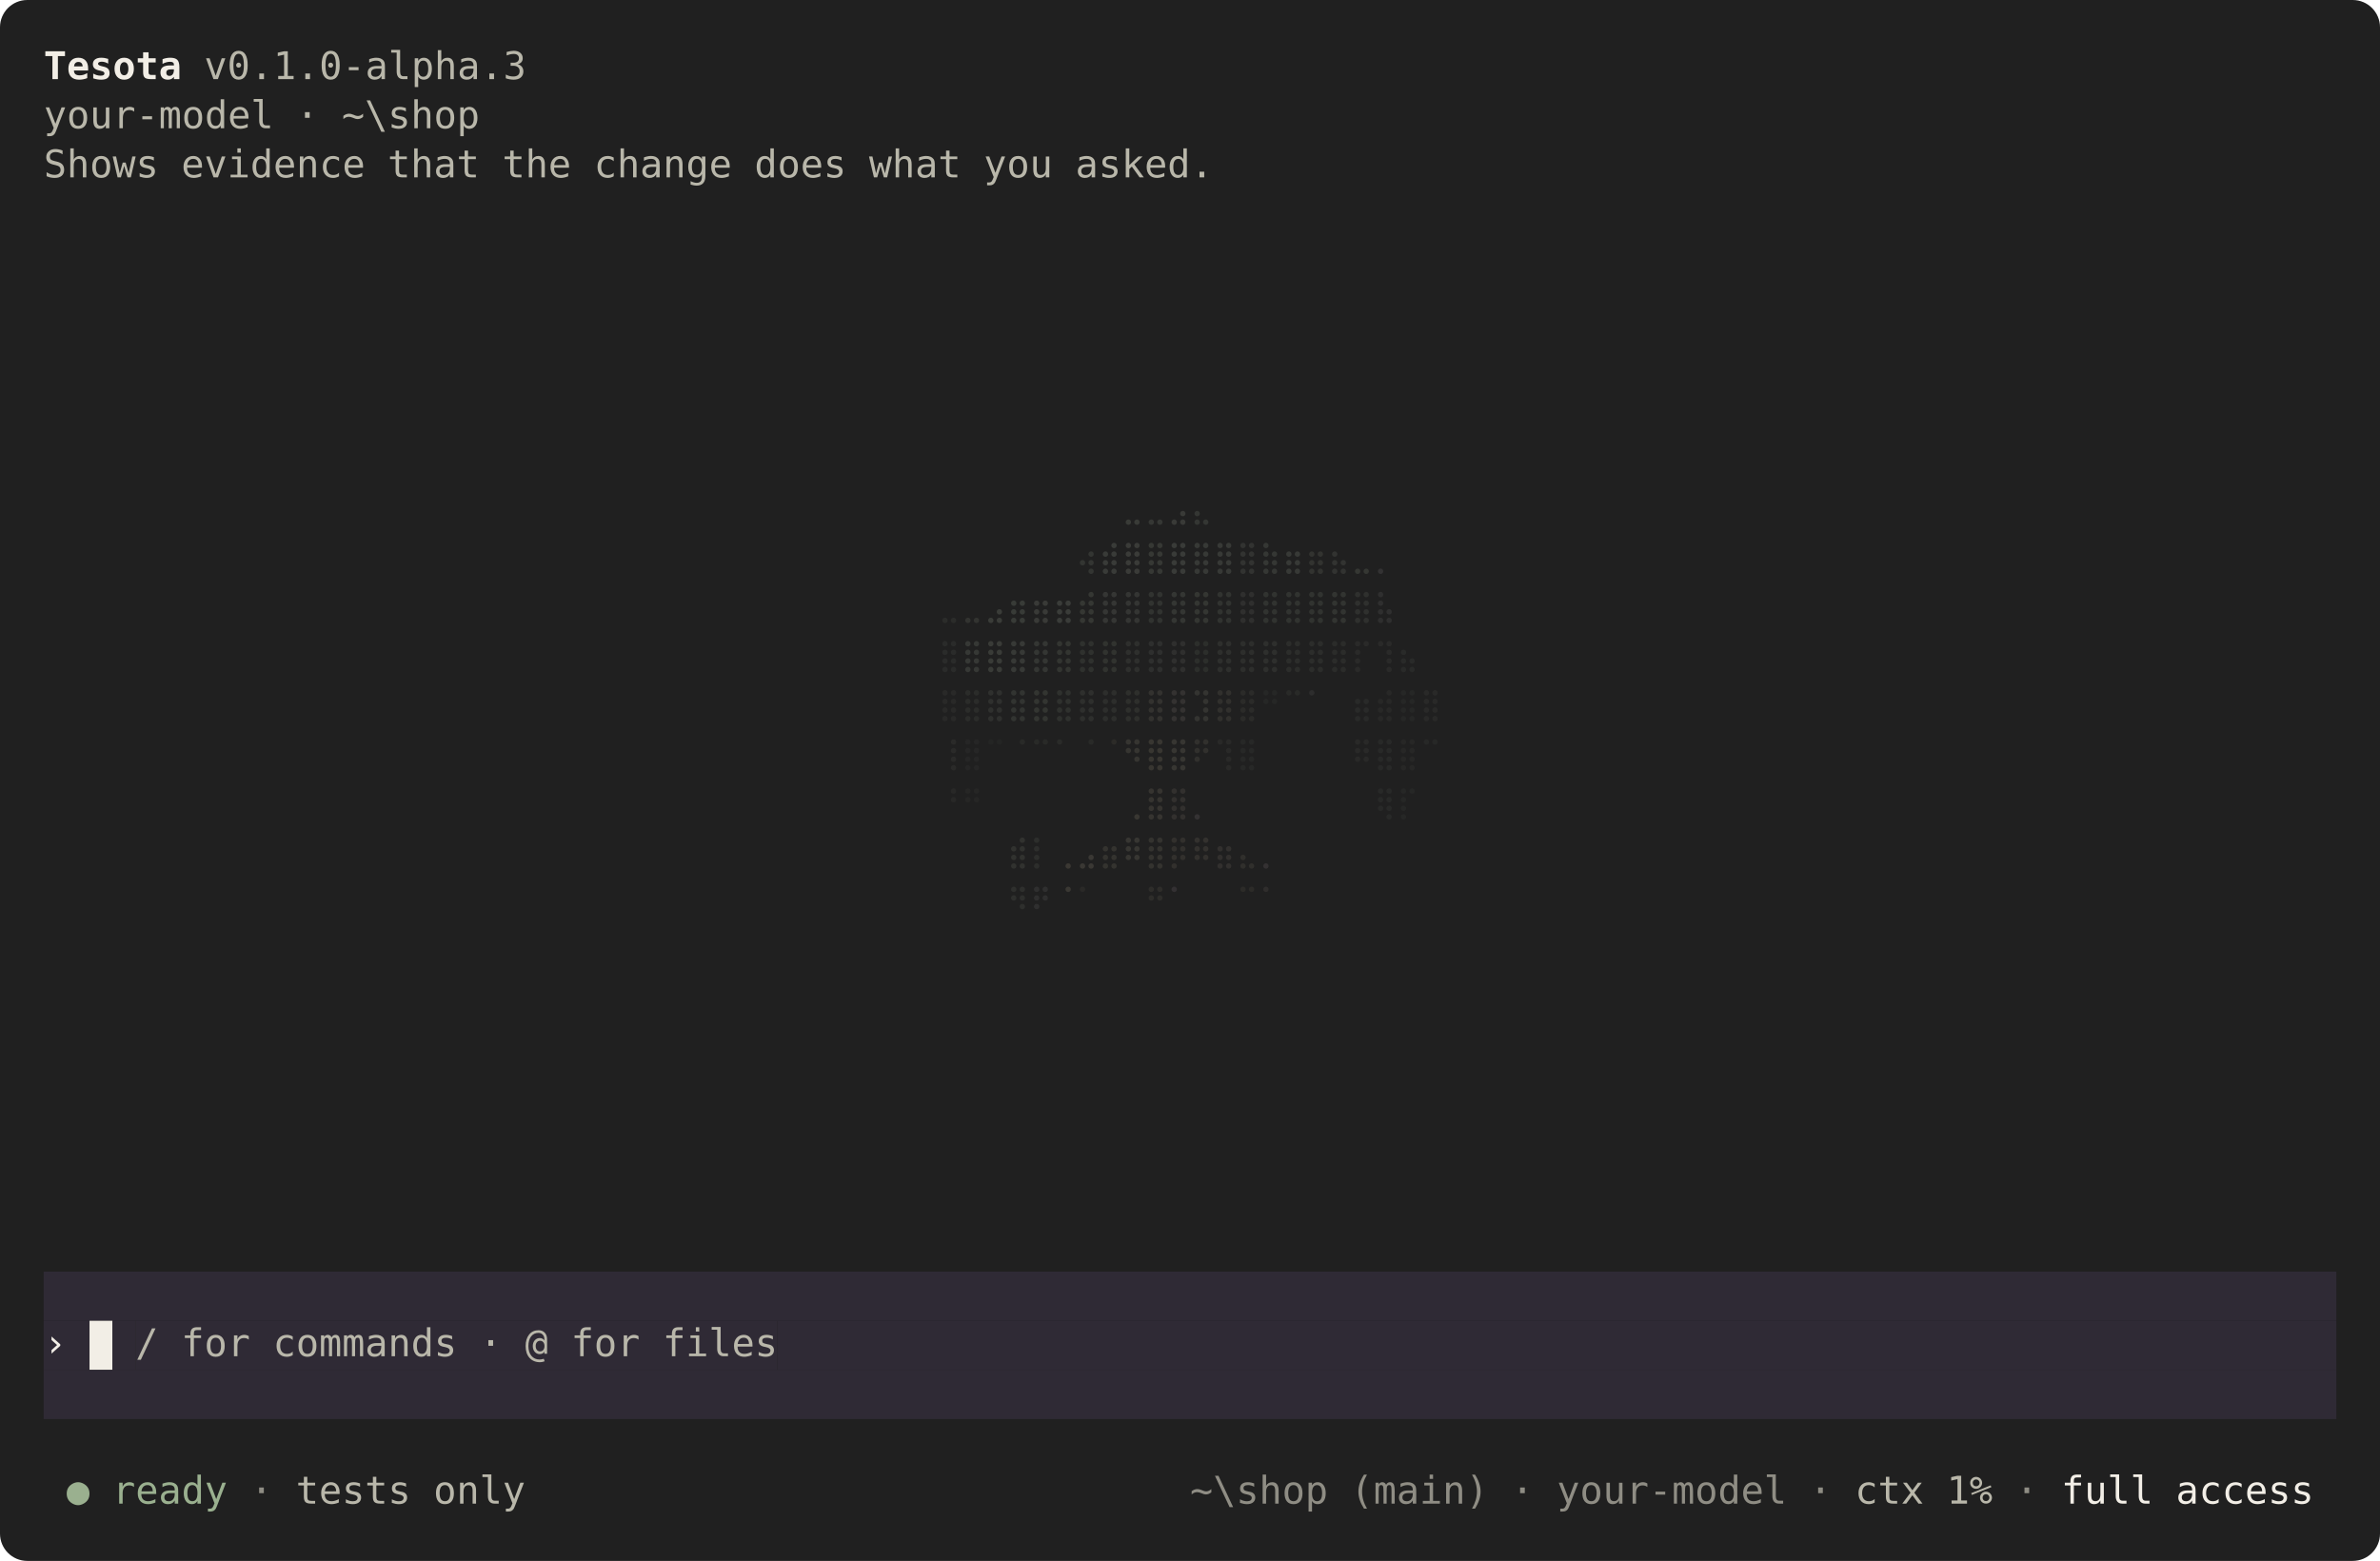
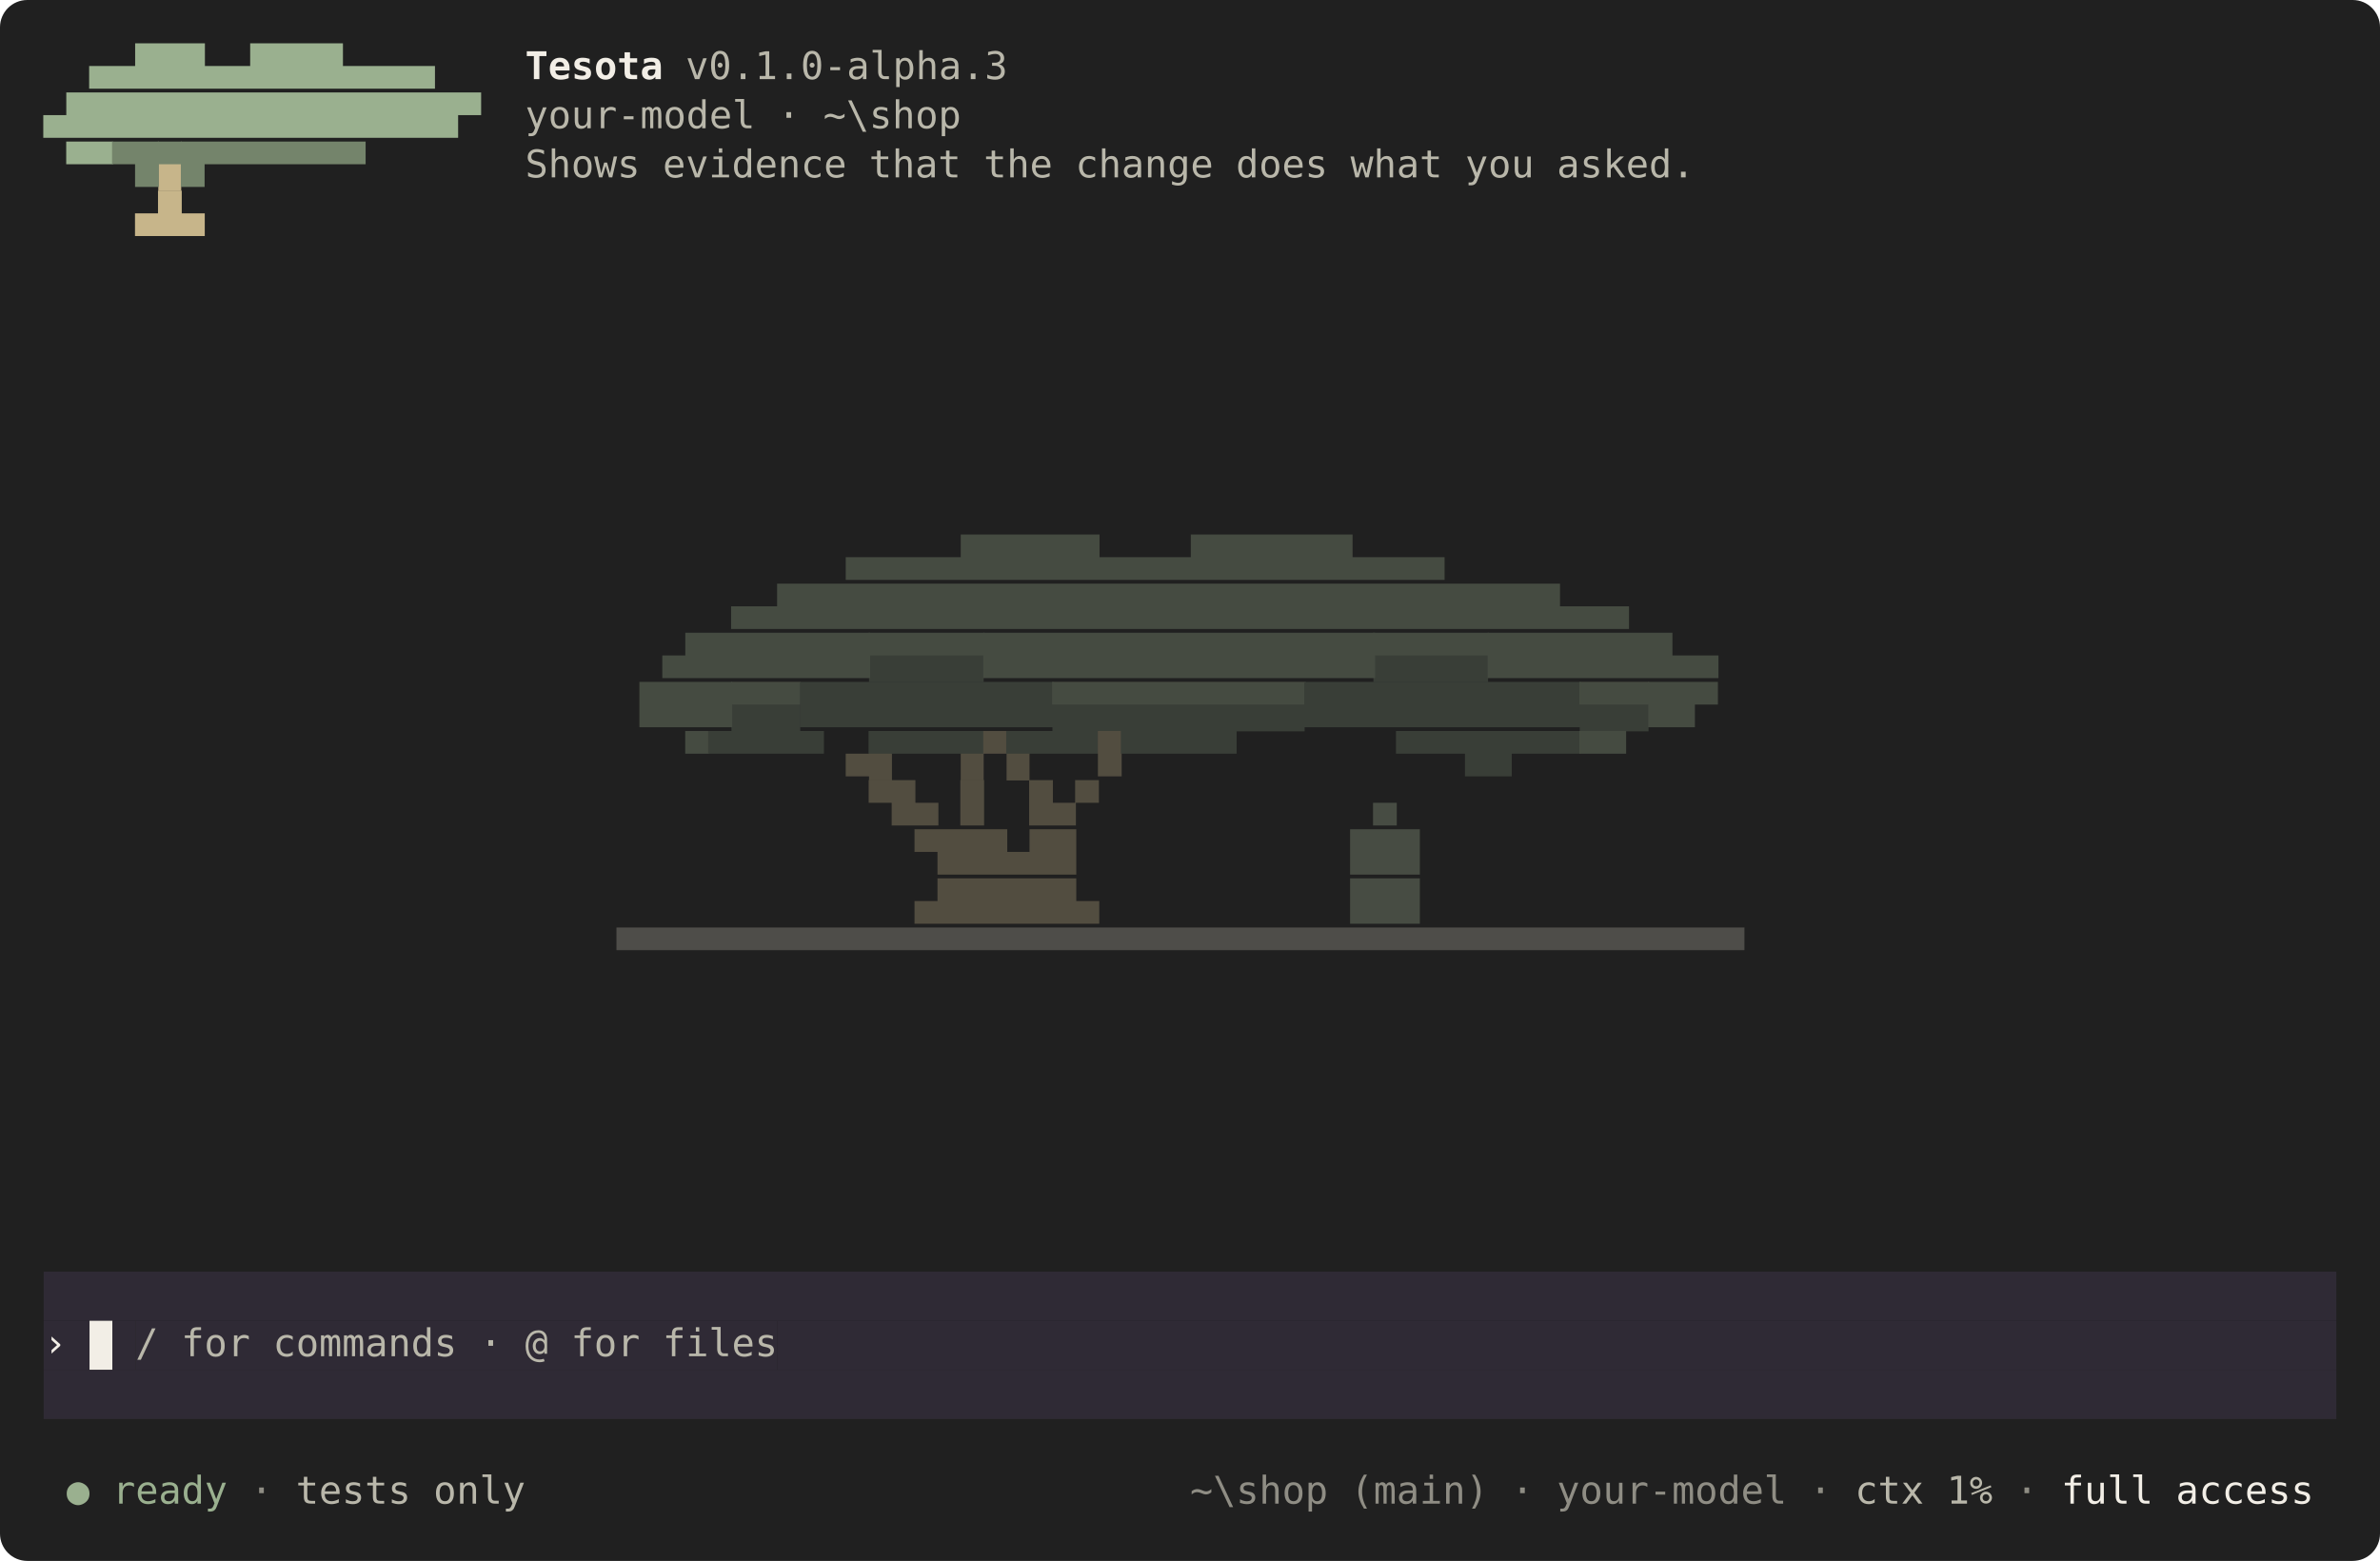
- <svg xmlns="http://www.w3.org/2000/svg" width="872" height="572" viewBox="0 0 872 572" role="img" aria-label="Tesota's shell as it opens: name, model, folder and purpose at the top left, a faint palo fierro in the empty space, then the input band and footer.">
+ <svg xmlns="http://www.w3.org/2000/svg" width="872" height="572" viewBox="0 0 872 572" role="img" aria-label="Tesota's shell as it opens: a pixel ironwood beside the name, model, folder and purpose, a 30%-opacity ironwood and armless seedling in the empty space, then the input band and footer.">
  <rect width="872" height="572" rx="10" fill="#202020" />
+   <rect x="58.0" y="52" width="8.4" height="18" fill="#c7b58a" />
+   <rect x="318.4" y="232" width="42.0" height="18" fill="#393e37" />
+   <rect x="503.2" y="232" width="42.0" height="18" fill="#393e37" />
+   <rect x="268.0" y="250" width="25.2" height="18" fill="#393e37" />
+   <rect x="385.6" y="250" width="92.4" height="18" fill="#393e37" />
+   <rect x="578.8" y="250" width="25.2" height="18" fill="#393e37" />
+   <rect x="318.4" y="268" width="8.4" height="18" fill="#524d40" />
+   <rect x="352.0" y="268" width="8.4" height="18" fill="#524d40" />
+   <rect x="368.8" y="268" width="8.4" height="18" fill="#524d40" />
  <rect x="16.0" y="466" width="840.0" height="18" fill="#2f2a35" />
  <rect x="16.0" y="484" width="16.8" height="18" fill="#2f2a35" />
  <rect x="32.8" y="484" width="8.4" height="18" fill="#f2eee6" />
  <rect x="41.2" y="484" width="8.4" height="18" fill="#2f2a35" />
  <rect x="49.6" y="484" width="235.2" height="18" fill="#2f2a35" />
  <rect x="284.8" y="484" width="571.2" height="18" fill="#2f2a35" />
  <rect x="16.0" y="502" width="840.0" height="18" fill="#2f2a35" />
  <g font-family="'Cascadia Mono', 'JetBrains Mono', Menlo, Consolas, 'DejaVu Sans Mono', monospace" font-size="14" xml:space="preserve">
-     <text x="16.0" y="29" fill="#f2eee6" font-weight="bold" textLength="50.4" lengthAdjust="spacingAndGlyphs">Tesota</text>
-     <text x="74.8" y="29" fill="#b9b7aa" textLength="117.6" lengthAdjust="spacingAndGlyphs">v0.1.0-alpha.3</text>
-     <text x="16.0" y="47" fill="#b9b7aa" textLength="84.0" lengthAdjust="spacingAndGlyphs">your-model</text>
-     <text x="108.4" y="47" fill="#b9b7aa" textLength="8.4" lengthAdjust="spacingAndGlyphs">·</text>
-     <text x="125.2" y="47" fill="#b9b7aa" textLength="50.4" lengthAdjust="spacingAndGlyphs">~\shop</text>
-     <text x="16.0" y="65" fill="#b9b7aa" textLength="42.0" lengthAdjust="spacingAndGlyphs">Shows</text>
-     <text x="66.4" y="65" fill="#b9b7aa" textLength="67.2" lengthAdjust="spacingAndGlyphs">evidence</text>
-     <text x="142.0" y="65" fill="#b9b7aa" textLength="33.6" lengthAdjust="spacingAndGlyphs">that</text>
-     <text x="184.0" y="65" fill="#b9b7aa" textLength="25.2" lengthAdjust="spacingAndGlyphs">the</text>
-     <text x="217.6" y="65" fill="#b9b7aa" textLength="50.4" lengthAdjust="spacingAndGlyphs">change</text>
-     <text x="276.4" y="65" fill="#b9b7aa" textLength="33.6" lengthAdjust="spacingAndGlyphs">does</text>
-     <text x="318.4" y="65" fill="#b9b7aa" textLength="33.6" lengthAdjust="spacingAndGlyphs">what</text>
-     <text x="360.4" y="65" fill="#b9b7aa" textLength="25.2" lengthAdjust="spacingAndGlyphs">you</text>
-     <text x="394.0" y="65" fill="#b9b7aa" textLength="50.4" lengthAdjust="spacingAndGlyphs">asked.</text>
-     <text x="410.8" y="191" fill="#393b37" textLength="8.4" lengthAdjust="spacingAndGlyphs">⣀</text>
-     <text x="419.2" y="191" fill="#353734" textLength="8.4" lengthAdjust="spacingAndGlyphs">⣀</text>
-     <text x="427.6" y="191" fill="#393a37" textLength="8.4" lengthAdjust="spacingAndGlyphs">⣠</text>
-     <text x="436.0" y="191" fill="#343633" textLength="8.4" lengthAdjust="spacingAndGlyphs">⣄</text>
-     <text x="394.0" y="209" fill="#333532" textLength="8.4" lengthAdjust="spacingAndGlyphs">⢴</text>
-     <text x="402.4" y="209" fill="#393b38" textLength="8.4" lengthAdjust="spacingAndGlyphs">⣾</text>
-     <text x="410.8" y="209" fill="#3a3b38" textLength="8.4" lengthAdjust="spacingAndGlyphs">⣿</text>
-     <text x="419.2" y="209" fill="#363834" textLength="8.4" lengthAdjust="spacingAndGlyphs">⣿</text>
-     <text x="427.6" y="209" fill="#393b38" textLength="8.4" lengthAdjust="spacingAndGlyphs">⣿</text>
-     <text x="436.0" y="209" fill="#373936" textLength="16.8" lengthAdjust="spacingAndGlyphs">⣿⣿</text>
-     <text x="452.8" y="209" fill="#323331" textLength="8.4" lengthAdjust="spacingAndGlyphs">⣿</text>
-     <text x="461.2" y="209" fill="#353734" textLength="8.4" lengthAdjust="spacingAndGlyphs">⣷</text>
-     <text x="469.6" y="209" fill="#373936" textLength="8.4" lengthAdjust="spacingAndGlyphs">⣶</text>
-     <text x="478.0" y="209" fill="#323330" textLength="8.4" lengthAdjust="spacingAndGlyphs">⣶</text>
-     <text x="486.4" y="209" fill="#323331" textLength="8.4" lengthAdjust="spacingAndGlyphs">⣦</text>
-     <text x="494.8" y="209" fill="#353733" textLength="8.4" lengthAdjust="spacingAndGlyphs">⣀</text>
-     <text x="503.2" y="209" fill="#333233" textLength="8.4" lengthAdjust="spacingAndGlyphs">⡀</text>
-     <text x="343.6" y="227" fill="#2b2c2a" textLength="8.4" lengthAdjust="spacingAndGlyphs">⣀</text>
-     <text x="352.0" y="227" fill="#323330" textLength="8.4" lengthAdjust="spacingAndGlyphs">⣀</text>
-     <text x="360.4" y="227" fill="#3a3c38" textLength="8.4" lengthAdjust="spacingAndGlyphs">⣠</text>
-     <text x="368.8" y="227" fill="#383b37" textLength="8.4" lengthAdjust="spacingAndGlyphs">⣶</text>
-     <text x="377.2" y="227" fill="#393a37" textLength="8.4" lengthAdjust="spacingAndGlyphs">⣶</text>
-     <text x="385.6" y="227" fill="#3a3c39" textLength="8.4" lengthAdjust="spacingAndGlyphs">⣶</text>
-     <text x="394.0" y="227" fill="#353733" textLength="8.4" lengthAdjust="spacingAndGlyphs">⣾</text>
-     <text x="402.4" y="227" fill="#353634" textLength="8.4" lengthAdjust="spacingAndGlyphs">⣿</text>
-     <text x="410.8" y="227" fill="#343533" textLength="8.4" lengthAdjust="spacingAndGlyphs">⣿</text>
-     <text x="419.2" y="227" fill="#313330" textLength="8.4" lengthAdjust="spacingAndGlyphs">⣿</text>
-     <text x="427.6" y="227" fill="#343633" textLength="8.4" lengthAdjust="spacingAndGlyphs">⣿</text>
-     <text x="436.0" y="227" fill="#343632" textLength="8.4" lengthAdjust="spacingAndGlyphs">⣿</text>
-     <text x="444.4" y="227" fill="#313330" textLength="8.4" lengthAdjust="spacingAndGlyphs">⣿</text>
-     <text x="452.8" y="227" fill="#2f2f2e" textLength="8.4" lengthAdjust="spacingAndGlyphs">⣿</text>
-     <text x="461.2" y="227" fill="#313330" textLength="25.2" lengthAdjust="spacingAndGlyphs">⣿⣿⣿</text>
-     <text x="486.4" y="227" fill="#323431" textLength="8.4" lengthAdjust="spacingAndGlyphs">⣿</text>
-     <text x="494.8" y="227" fill="#2f302e" textLength="8.4" lengthAdjust="spacingAndGlyphs">⣿</text>
-     <text x="503.2" y="227" fill="#2f2f2f" textLength="8.4" lengthAdjust="spacingAndGlyphs">⣧</text>
-     <text x="343.6" y="245" fill="#2a2b2a" textLength="8.4" lengthAdjust="spacingAndGlyphs">⣿</text>
-     <text x="352.0" y="245" fill="#363835" textLength="8.4" lengthAdjust="spacingAndGlyphs">⣿</text>
-     <text x="360.4" y="245" fill="#393b37" textLength="8.4" lengthAdjust="spacingAndGlyphs">⣿</text>
-     <text x="368.8" y="245" fill="#373936" textLength="8.4" lengthAdjust="spacingAndGlyphs">⣿</text>
-     <text x="377.2" y="245" fill="#343633" textLength="8.4" lengthAdjust="spacingAndGlyphs">⣿</text>
-     <text x="385.6" y="245" fill="#333531" textLength="8.4" lengthAdjust="spacingAndGlyphs">⣿</text>
-     <text x="394.0" y="245" fill="#2f312e" textLength="8.4" lengthAdjust="spacingAndGlyphs">⣿</text>
-     <text x="402.4" y="245" fill="#31332f" textLength="8.4" lengthAdjust="spacingAndGlyphs">⣿</text>
-     <text x="410.8" y="245" fill="#2e2f2d" textLength="8.4" lengthAdjust="spacingAndGlyphs">⣿</text>
-     <text x="419.2" y="245" fill="#2e2f2e" textLength="8.4" lengthAdjust="spacingAndGlyphs">⣿</text>
-     <text x="427.6" y="245" fill="#2f2f2e" textLength="8.4" lengthAdjust="spacingAndGlyphs">⣿</text>
-     <text x="436.0" y="245" fill="#2c2e2b" textLength="8.4" lengthAdjust="spacingAndGlyphs">⣿</text>
-     <text x="444.4" y="245" fill="#2e2f2d" textLength="8.4" lengthAdjust="spacingAndGlyphs">⣿</text>
-     <text x="452.8" y="245" fill="#2d2e2c" textLength="8.4" lengthAdjust="spacingAndGlyphs">⣿</text>
-     <text x="461.2" y="245" fill="#2e2f2d" textLength="8.4" lengthAdjust="spacingAndGlyphs">⣿</text>
-     <text x="469.6" y="245" fill="#2c2d2b" textLength="16.8" lengthAdjust="spacingAndGlyphs">⣿⣿</text>
-     <text x="486.4" y="245" fill="#2b2c2a" textLength="8.4" lengthAdjust="spacingAndGlyphs">⣿</text>
-     <text x="494.8" y="245" fill="#2a2a29" textLength="16.8" lengthAdjust="spacingAndGlyphs">⡏⢹</text>
-     <text x="511.6" y="245" fill="#292a29" textLength="8.4" lengthAdjust="spacingAndGlyphs">⣦</text>
-     <text x="343.6" y="263" fill="#292928" textLength="8.4" lengthAdjust="spacingAndGlyphs">⣿</text>
-     <text x="352.0" y="263" fill="#2b2c2a" textLength="8.4" lengthAdjust="spacingAndGlyphs">⣿</text>
-     <text x="360.4" y="263" fill="#2f302e" textLength="8.4" lengthAdjust="spacingAndGlyphs">⣿</text>
-     <text x="368.8" y="263" fill="#323431" textLength="8.4" lengthAdjust="spacingAndGlyphs">⣿</text>
-     <text x="377.2" y="263" fill="#333531" textLength="8.4" lengthAdjust="spacingAndGlyphs">⣿</text>
-     <text x="385.6" y="263" fill="#2f312e" textLength="8.4" lengthAdjust="spacingAndGlyphs">⣿</text>
-     <text x="394.0" y="263" fill="#2e2f2d" textLength="8.4" lengthAdjust="spacingAndGlyphs">⣿</text>
-     <text x="402.4" y="263" fill="#2d2e2c" textLength="8.4" lengthAdjust="spacingAndGlyphs">⣿</text>
-     <text x="410.8" y="263" fill="#2e2f2c" textLength="8.4" lengthAdjust="spacingAndGlyphs">⣿</text>
-     <text x="419.2" y="263" fill="#33322f" textLength="8.4" lengthAdjust="spacingAndGlyphs">⣿</text>
-     <text x="427.6" y="263" fill="#343231" textLength="8.4" lengthAdjust="spacingAndGlyphs">⣿</text>
-     <text x="436.0" y="263" fill="#343431" textLength="8.4" lengthAdjust="spacingAndGlyphs">⣹</text>
-     <text x="444.4" y="263" fill="#31302d" textLength="8.4" lengthAdjust="spacingAndGlyphs">⣿</text>
-     <text x="452.8" y="263" fill="#2b2b29" textLength="8.4" lengthAdjust="spacingAndGlyphs">⣿</text>
-     <text x="461.2" y="263" fill="#262726" textLength="8.4" lengthAdjust="spacingAndGlyphs">⠛</text>
-     <text x="469.6" y="263" fill="#292a28" textLength="8.4" lengthAdjust="spacingAndGlyphs">⠉</text>
-     <text x="478.0" y="263" fill="#2d2d2d" textLength="8.4" lengthAdjust="spacingAndGlyphs">⠁</text>
-     <text x="494.8" y="263" fill="#292a29" textLength="8.4" lengthAdjust="spacingAndGlyphs">⣶</text>
-     <text x="503.2" y="263" fill="#282827" textLength="8.4" lengthAdjust="spacingAndGlyphs">⣾</text>
-     <text x="511.6" y="263" fill="#262726" textLength="8.4" lengthAdjust="spacingAndGlyphs">⣿</text>
-     <text x="520.0" y="263" fill="#292928" textLength="8.4" lengthAdjust="spacingAndGlyphs">⣿</text>
-     <text x="343.6" y="281" fill="#2a2a29" textLength="8.4" lengthAdjust="spacingAndGlyphs">⢸</text>
-     <text x="352.0" y="281" fill="#262626" textLength="8.4" lengthAdjust="spacingAndGlyphs">⣿</text>
-     <text x="360.4" y="281" fill="#242524" textLength="8.4" lengthAdjust="spacingAndGlyphs">⠉</text>
-     <text x="368.8" y="281" fill="#292a28" textLength="16.8" lengthAdjust="spacingAndGlyphs">⠈⠉</text>
-     <text x="385.6" y="281" fill="#2a2b29" textLength="8.4" lengthAdjust="spacingAndGlyphs">⠁</text>
-     <text x="394.0" y="281" fill="#292a28" textLength="8.4" lengthAdjust="spacingAndGlyphs">⠈</text>
-     <text x="402.4" y="281" fill="#2c2b28" textLength="8.4" lengthAdjust="spacingAndGlyphs">⠈</text>
-     <text x="410.8" y="281" fill="#363531" textLength="8.4" lengthAdjust="spacingAndGlyphs">⠻</text>
-     <text x="419.2" y="281" fill="#383631" textLength="8.4" lengthAdjust="spacingAndGlyphs">⣿</text>
-     <text x="427.6" y="281" fill="#373632" textLength="8.4" lengthAdjust="spacingAndGlyphs">⣿</text>
-     <text x="436.0" y="281" fill="#31302d" textLength="8.4" lengthAdjust="spacingAndGlyphs">⠟</text>
-     <text x="444.4" y="281" fill="#292928" textLength="8.4" lengthAdjust="spacingAndGlyphs">⢹</text>
-     <text x="452.8" y="281" fill="#272827" textLength="8.4" lengthAdjust="spacingAndGlyphs">⣿</text>
-     <text x="494.8" y="281" fill="#292928" textLength="8.4" lengthAdjust="spacingAndGlyphs">⠿</text>
-     <text x="503.2" y="281" fill="#282928" textLength="8.4" lengthAdjust="spacingAndGlyphs">⣿</text>
-     <text x="511.6" y="281" fill="#272726" textLength="8.4" lengthAdjust="spacingAndGlyphs">⣿</text>
-     <text x="520.0" y="281" fill="#272827" textLength="8.4" lengthAdjust="spacingAndGlyphs">⠉</text>
-     <text x="343.6" y="299" fill="#282827" textLength="8.4" lengthAdjust="spacingAndGlyphs">⠘</text>
-     <text x="352.0" y="299" fill="#262625" textLength="8.4" lengthAdjust="spacingAndGlyphs">⠛</text>
-     <text x="410.8" y="299" fill="#393732" textLength="8.4" lengthAdjust="spacingAndGlyphs">⢀</text>
-     <text x="419.2" y="299" fill="#363430" textLength="8.4" lengthAdjust="spacingAndGlyphs">⣿</text>
-     <text x="427.6" y="299" fill="#32302e" textLength="8.4" lengthAdjust="spacingAndGlyphs">⣿</text>
-     <text x="436.0" y="299" fill="#343233" textLength="8.4" lengthAdjust="spacingAndGlyphs">⡀</text>
-     <text x="503.2" y="299" fill="#282928" textLength="8.4" lengthAdjust="spacingAndGlyphs">⢿</text>
-     <text x="511.6" y="299" fill="#262726" textLength="8.4" lengthAdjust="spacingAndGlyphs">⡏</text>
-     <text x="368.8" y="317" fill="#31322f" textLength="8.4" lengthAdjust="spacingAndGlyphs">⣾</text>
-     <text x="377.2" y="317" fill="#2d2e2c" textLength="8.4" lengthAdjust="spacingAndGlyphs">⡇</text>
-     <text x="385.6" y="317" fill="#3b3833" textLength="8.4" lengthAdjust="spacingAndGlyphs">⢀</text>
-     <text x="394.0" y="317" fill="#3a3834" textLength="8.4" lengthAdjust="spacingAndGlyphs">⣠</text>
-     <text x="402.4" y="317" fill="#34332f" textLength="8.4" lengthAdjust="spacingAndGlyphs">⣶</text>
-     <text x="410.8" y="317" fill="#373632" textLength="8.4" lengthAdjust="spacingAndGlyphs">⠿</text>
-     <text x="419.2" y="317" fill="#34332f" textLength="8.4" lengthAdjust="spacingAndGlyphs">⣿</text>
-     <text x="427.6" y="317" fill="#32302d" textLength="8.4" lengthAdjust="spacingAndGlyphs">⡿</text>
-     <text x="436.0" y="317" fill="#33312e" textLength="8.4" lengthAdjust="spacingAndGlyphs">⠿</text>
-     <text x="444.4" y="317" fill="#32302e" textLength="8.4" lengthAdjust="spacingAndGlyphs">⣶</text>
-     <text x="452.8" y="317" fill="#302f2c" textLength="8.4" lengthAdjust="spacingAndGlyphs">⣄</text>
-     <text x="461.2" y="317" fill="#343132" textLength="8.4" lengthAdjust="spacingAndGlyphs">⡀</text>
-     <text x="368.8" y="335" fill="#2e2f2d" textLength="8.4" lengthAdjust="spacingAndGlyphs">⠻</text>
-     <text x="377.2" y="335" fill="#2f2f2f" textLength="8.4" lengthAdjust="spacingAndGlyphs">⠟</text>
-     <text x="385.6" y="335" fill="#3a3833" textLength="8.4" lengthAdjust="spacingAndGlyphs">⠈</text>
-     <text x="394.0" y="335" fill="#2a2927" textLength="8.4" lengthAdjust="spacingAndGlyphs">⠁</text>
-     <text x="419.2" y="335" fill="#2e2d2a" textLength="8.4" lengthAdjust="spacingAndGlyphs">⠛</text>
-     <text x="427.6" y="335" fill="#333032" textLength="8.4" lengthAdjust="spacingAndGlyphs">⠁</text>
-     <text x="452.8" y="335" fill="#2c2b28" textLength="8.4" lengthAdjust="spacingAndGlyphs">⠉</text>
-     <text x="461.2" y="335" fill="#2f2d2c" textLength="8.4" lengthAdjust="spacingAndGlyphs">⠁</text>
+     <text x="32.8" y="29" fill="#9ab08f" textLength="126.0" lengthAdjust="spacingAndGlyphs">▄▄███▄▄████▄▄▄▄</text>
+     <text x="192.4" y="29" fill="#f2eee6" font-weight="bold" textLength="50.4" lengthAdjust="spacingAndGlyphs">Tesota</text>
+     <text x="251.2" y="29" fill="#b9b7aa" textLength="117.6" lengthAdjust="spacingAndGlyphs">v0.1.0-alpha.3</text>
+     <text x="16.0" y="47" fill="#9ab08f" textLength="159.6" lengthAdjust="spacingAndGlyphs">▄█████████████████▀</text>
+     <text x="192.4" y="47" fill="#b9b7aa" textLength="84.0" lengthAdjust="spacingAndGlyphs">your-model</text>
+     <text x="284.8" y="47" fill="#b9b7aa" textLength="8.4" lengthAdjust="spacingAndGlyphs">·</text>
+     <text x="301.6" y="47" fill="#b9b7aa" textLength="50.4" lengthAdjust="spacingAndGlyphs">~\shop</text>
+     <text x="24.4" y="65" fill="#9ab08f" textLength="16.8" lengthAdjust="spacingAndGlyphs">▀▀</text>
+     <text x="41.2" y="65" fill="#74846b" textLength="16.8" lengthAdjust="spacingAndGlyphs">▀█</text>
+     <text x="58.0" y="65" fill="#74846b" textLength="8.4" lengthAdjust="spacingAndGlyphs">▀</text>
+     <text x="66.4" y="65" fill="#74846b" textLength="67.2" lengthAdjust="spacingAndGlyphs">█▀▀▀▀▀▀▀</text>
+     <text x="192.4" y="65" fill="#b9b7aa" textLength="42.0" lengthAdjust="spacingAndGlyphs">Shows</text>
+     <text x="242.8" y="65" fill="#b9b7aa" textLength="67.2" lengthAdjust="spacingAndGlyphs">evidence</text>
+     <text x="318.4" y="65" fill="#b9b7aa" textLength="33.6" lengthAdjust="spacingAndGlyphs">that</text>
+     <text x="360.4" y="65" fill="#b9b7aa" textLength="25.2" lengthAdjust="spacingAndGlyphs">the</text>
+     <text x="394.0" y="65" fill="#b9b7aa" textLength="50.4" lengthAdjust="spacingAndGlyphs">change</text>
+     <text x="452.8" y="65" fill="#b9b7aa" textLength="33.6" lengthAdjust="spacingAndGlyphs">does</text>
+     <text x="494.8" y="65" fill="#b9b7aa" textLength="33.6" lengthAdjust="spacingAndGlyphs">what</text>
+     <text x="536.8" y="65" fill="#b9b7aa" textLength="25.2" lengthAdjust="spacingAndGlyphs">you</text>
+     <text x="570.4" y="65" fill="#b9b7aa" textLength="50.4" lengthAdjust="spacingAndGlyphs">asked.</text>
+     <text x="49.6" y="83" fill="#c7b58a" textLength="25.2" lengthAdjust="spacingAndGlyphs">▄█▄</text>
+     <text x="310.0" y="209" fill="#454b41" textLength="218.4" lengthAdjust="spacingAndGlyphs">▄▄▄▄▄██████▄▄▄▄███████▄▄▄▄</text>
+     <text x="268.0" y="227" fill="#454b41" textLength="327.6" lengthAdjust="spacingAndGlyphs">▄▄██████████████████████████████████▄▄▄</text>
+     <text x="242.8" y="245" fill="#454b41" textLength="75.6" lengthAdjust="spacingAndGlyphs">▄████████</text>
+     <text x="318.4" y="245" fill="#454b41" textLength="42.0" lengthAdjust="spacingAndGlyphs">▀▀▀▀▀</text>
+     <text x="360.4" y="245" fill="#454b41" textLength="142.8" lengthAdjust="spacingAndGlyphs">█████████████████</text>
+     <text x="503.2" y="245" fill="#454b41" textLength="42.0" lengthAdjust="spacingAndGlyphs">▀▀▀▀▀</text>
+     <text x="545.2" y="245" fill="#454b41" textLength="84.0" lengthAdjust="spacingAndGlyphs">████████▄▄</text>
+     <text x="234.4" y="263" fill="#454b41" textLength="33.6" lengthAdjust="spacingAndGlyphs">████</text>
+     <text x="268.0" y="263" fill="#454b41" textLength="25.2" lengthAdjust="spacingAndGlyphs">▀▀▀</text>
+     <text x="293.2" y="263" fill="#393e37" textLength="92.4" lengthAdjust="spacingAndGlyphs">███████████</text>
+     <text x="385.6" y="263" fill="#454b41" textLength="92.4" lengthAdjust="spacingAndGlyphs">▀▀▀▀▀▀▀▀▀▀▀</text>
+     <text x="478.0" y="263" fill="#393e37" textLength="100.8" lengthAdjust="spacingAndGlyphs">████████████</text>
+     <text x="578.8" y="263" fill="#454b41" textLength="25.2" lengthAdjust="spacingAndGlyphs">▀▀▀</text>
+     <text x="604.0" y="263" fill="#454b41" textLength="25.2" lengthAdjust="spacingAndGlyphs">██▀</text>
+     <text x="251.2" y="281" fill="#454b41" textLength="8.4" lengthAdjust="spacingAndGlyphs">▀</text>
+     <text x="259.6" y="281" fill="#393e37" textLength="42.0" lengthAdjust="spacingAndGlyphs">▀▀▀▀▀</text>
+     <text x="310.0" y="281" fill="#524d40" textLength="8.4" lengthAdjust="spacingAndGlyphs">▄</text>
+     <text x="318.4" y="281" fill="#393e37" textLength="8.4" lengthAdjust="spacingAndGlyphs">▀</text>
+     <text x="326.8" y="281" fill="#393e37" textLength="25.2" lengthAdjust="spacingAndGlyphs">▀▀▀</text>
+     <text x="352.0" y="281" fill="#393e37" textLength="8.4" lengthAdjust="spacingAndGlyphs">▀</text>
+     <text x="360.4" y="281" fill="#524d40" textLength="8.4" lengthAdjust="spacingAndGlyphs">▀</text>
+     <text x="368.8" y="281" fill="#393e37" textLength="8.4" lengthAdjust="spacingAndGlyphs">▀</text>
+     <text x="377.2" y="281" fill="#393e37" textLength="25.2" lengthAdjust="spacingAndGlyphs">▀▀▀</text>
+     <text x="402.4" y="281" fill="#524d40" textLength="8.4" lengthAdjust="spacingAndGlyphs">█</text>
+     <text x="410.8" y="281" fill="#393e37" textLength="42.0" lengthAdjust="spacingAndGlyphs">▀▀▀▀▀</text>
+     <text x="511.6" y="281" fill="#393e37" textLength="67.2" lengthAdjust="spacingAndGlyphs">▀▀▀██▀▀▀</text>
+     <text x="578.8" y="281" fill="#454b41" textLength="16.8" lengthAdjust="spacingAndGlyphs">▀▀</text>
+     <text x="318.4" y="299" fill="#524d40" textLength="25.2" lengthAdjust="spacingAndGlyphs">▀█▄</text>
+     <text x="352.0" y="299" fill="#524d40" textLength="8.4" lengthAdjust="spacingAndGlyphs">█</text>
+     <text x="377.2" y="299" fill="#524d40" textLength="25.2" lengthAdjust="spacingAndGlyphs">█▄▀</text>
+     <text x="503.2" y="299" fill="#474c43" textLength="8.4" lengthAdjust="spacingAndGlyphs">▄</text>
+     <text x="335.2" y="317" fill="#524d40" textLength="58.8" lengthAdjust="spacingAndGlyphs">▀███▄██</text>
+     <text x="494.8" y="317" fill="#474c43" textLength="25.2" lengthAdjust="spacingAndGlyphs">███</text>
+     <text x="335.2" y="335" fill="#524d40" textLength="67.2" lengthAdjust="spacingAndGlyphs">▄██████▄</text>
+     <text x="494.8" y="335" fill="#474c43" textLength="25.2" lengthAdjust="spacingAndGlyphs">███</text>
+     <text x="226.0" y="353" fill="#4e4d49" textLength="411.6" lengthAdjust="spacingAndGlyphs">▀▀▀▀▀▀▀▀▀▀▀▀▀▀▀▀▀▀▀▀▀▀▀▀▀▀▀▀▀▀▀▀▀▀▀▀▀▀▀▀▀▀▀▀▀▀▀▀▀</text>
    <text x="16.0" y="497" fill="#f2eee6" textLength="8.4" lengthAdjust="spacingAndGlyphs">›</text>
    <text x="49.6" y="497" fill="#b9b7aa" textLength="8.4" lengthAdjust="spacingAndGlyphs">/</text>
    <text x="66.4" y="497" fill="#b9b7aa" textLength="25.2" lengthAdjust="spacingAndGlyphs">for</text>
    <text x="100.0" y="497" fill="#b9b7aa" textLength="67.2" lengthAdjust="spacingAndGlyphs">commands</text>
    <text x="175.6" y="497" fill="#b9b7aa" textLength="8.4" lengthAdjust="spacingAndGlyphs">·</text>
    <text x="192.4" y="497" fill="#b9b7aa" textLength="8.4" lengthAdjust="spacingAndGlyphs">@</text>
    <text x="209.2" y="497" fill="#b9b7aa" textLength="25.2" lengthAdjust="spacingAndGlyphs">for</text>
    <text x="242.8" y="497" fill="#b9b7aa" textLength="42.0" lengthAdjust="spacingAndGlyphs">files</text>
    <text x="24.4" y="551" fill="#9ab08f" textLength="8.4" lengthAdjust="spacingAndGlyphs">●</text>
    <text x="41.2" y="551" fill="#9ab08f" textLength="42.0" lengthAdjust="spacingAndGlyphs">ready</text>
    <text x="91.6" y="551" fill="#8f8d84" textLength="8.4" lengthAdjust="spacingAndGlyphs">·</text>
    <text x="108.4" y="551" fill="#b9b7aa" textLength="42.0" lengthAdjust="spacingAndGlyphs">tests</text>
    <text x="158.8" y="551" fill="#b9b7aa" textLength="33.6" lengthAdjust="spacingAndGlyphs">only</text>
    <text x="436.0" y="551" fill="#8f8d84" textLength="50.4" lengthAdjust="spacingAndGlyphs">~\shop</text>
    <text x="494.8" y="551" fill="#8f8d84" textLength="50.4" lengthAdjust="spacingAndGlyphs">(main)</text>
    <text x="553.6" y="551" fill="#8f8d84" textLength="8.4" lengthAdjust="spacingAndGlyphs">·</text>
    <text x="570.4" y="551" fill="#8f8d84" textLength="84.0" lengthAdjust="spacingAndGlyphs">your-model</text>
    <text x="662.8" y="551" fill="#8f8d84" textLength="8.4" lengthAdjust="spacingAndGlyphs">·</text>
    <text x="679.6" y="551" fill="#b9b7aa" textLength="25.2" lengthAdjust="spacingAndGlyphs">ctx</text>
    <text x="713.2" y="551" fill="#b9b7aa" textLength="16.8" lengthAdjust="spacingAndGlyphs">1%</text>
    <text x="738.4" y="551" fill="#8f8d84" textLength="8.4" lengthAdjust="spacingAndGlyphs">·</text>
    <text x="755.2" y="551" fill="#f2eee6" textLength="33.6" lengthAdjust="spacingAndGlyphs">full</text>
    <text x="797.2" y="551" fill="#f2eee6" textLength="50.4" lengthAdjust="spacingAndGlyphs">access</text>
  </g>
</svg>
